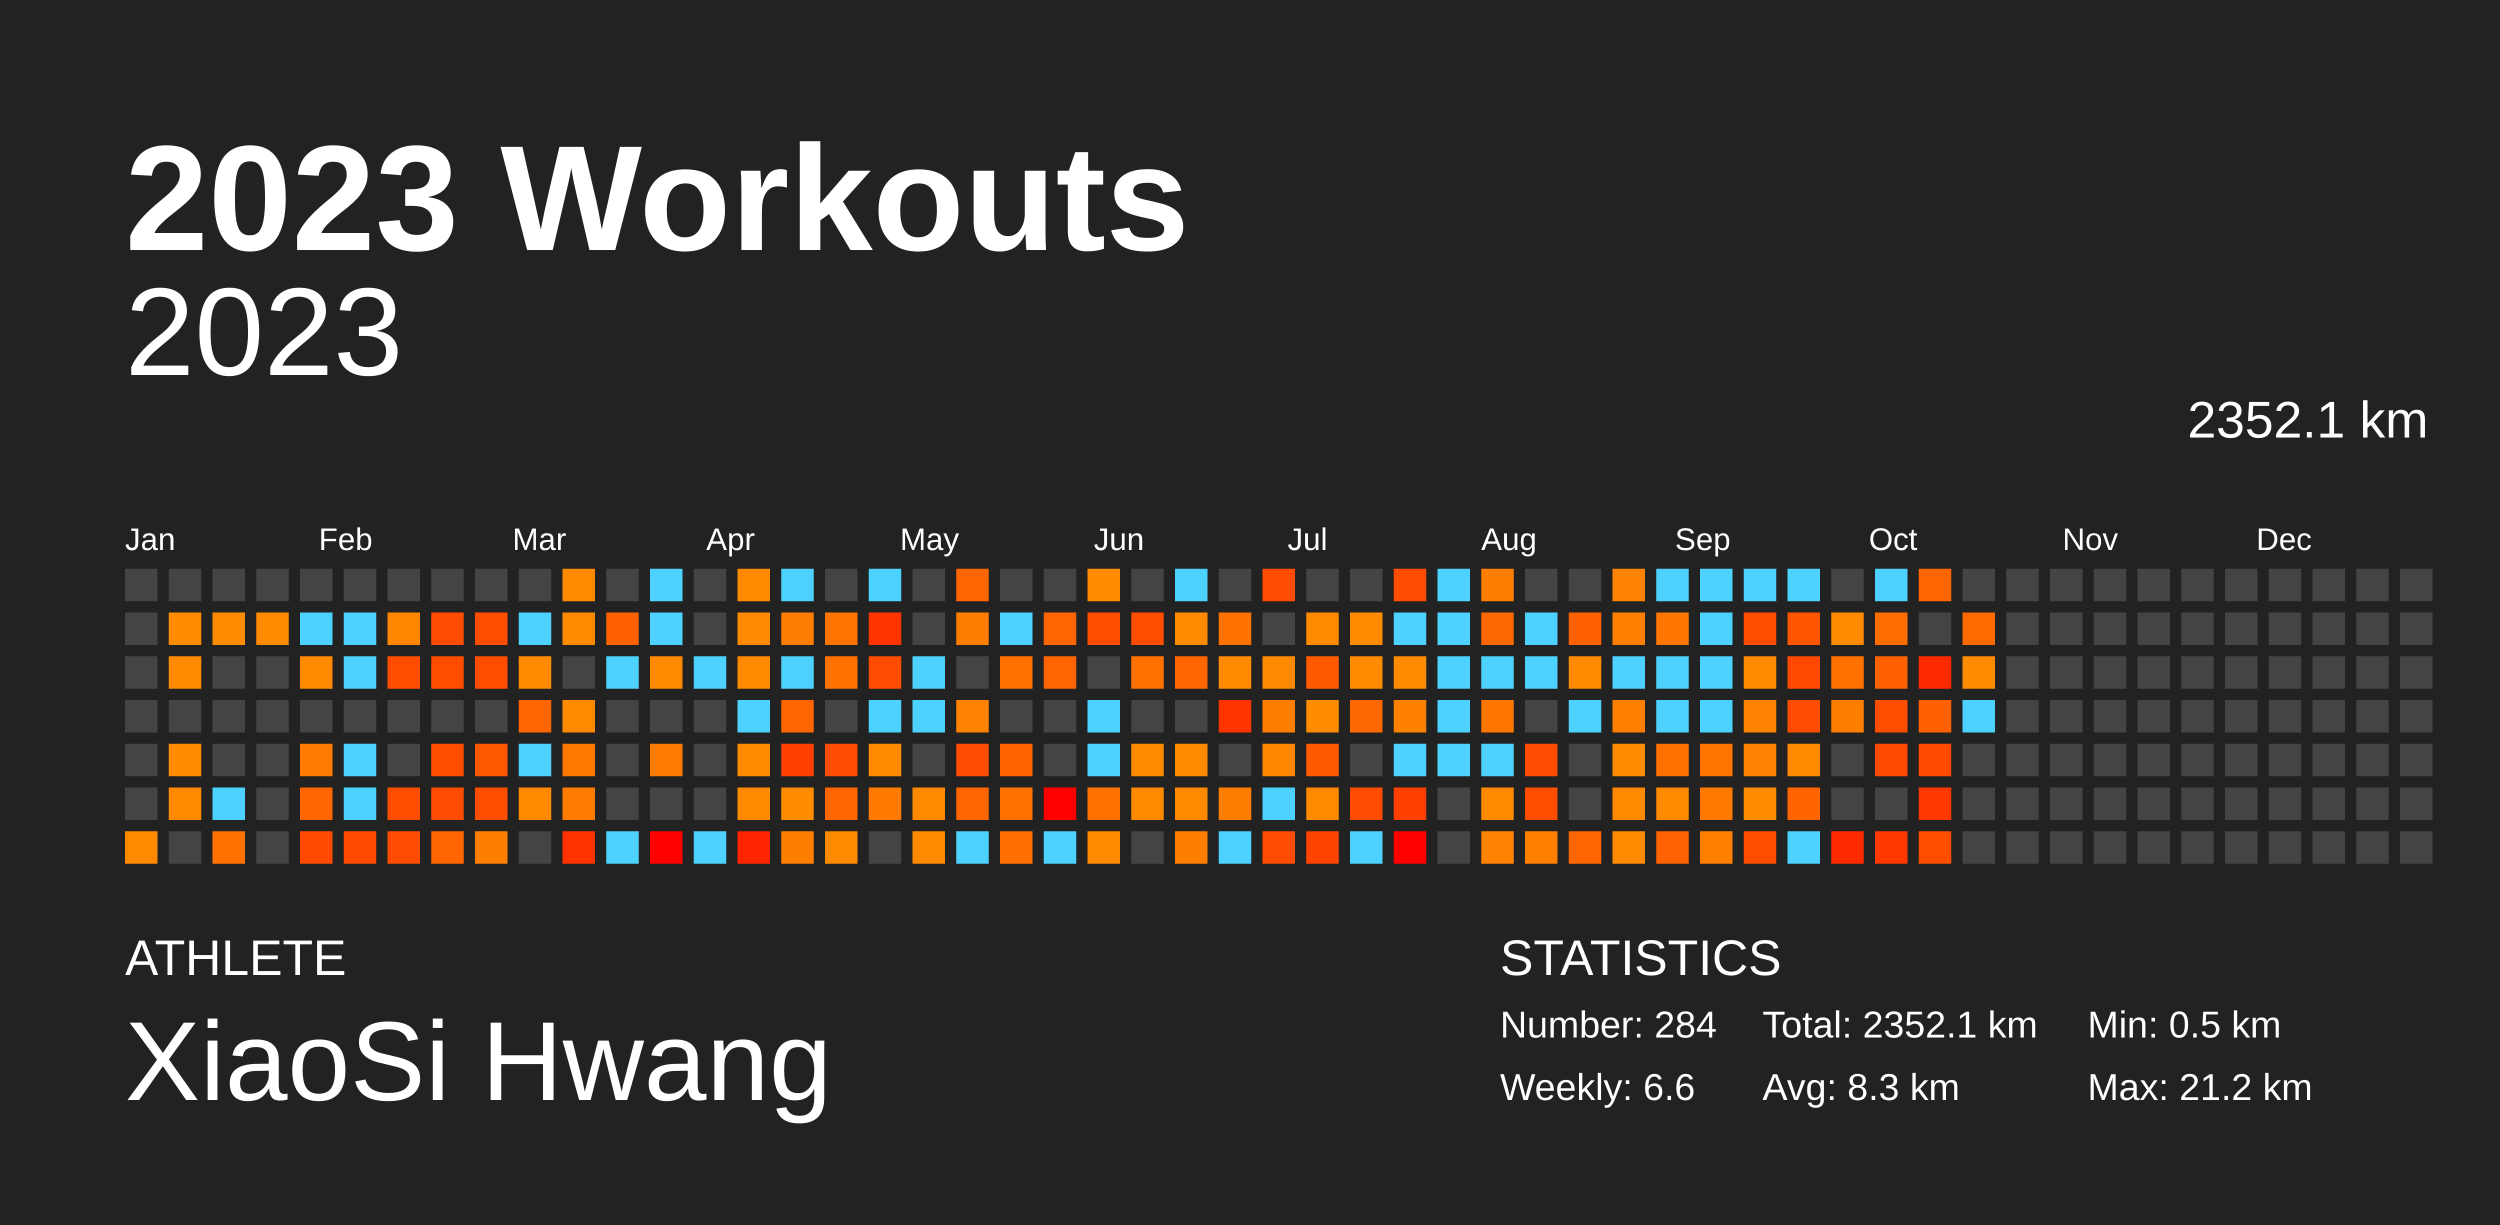
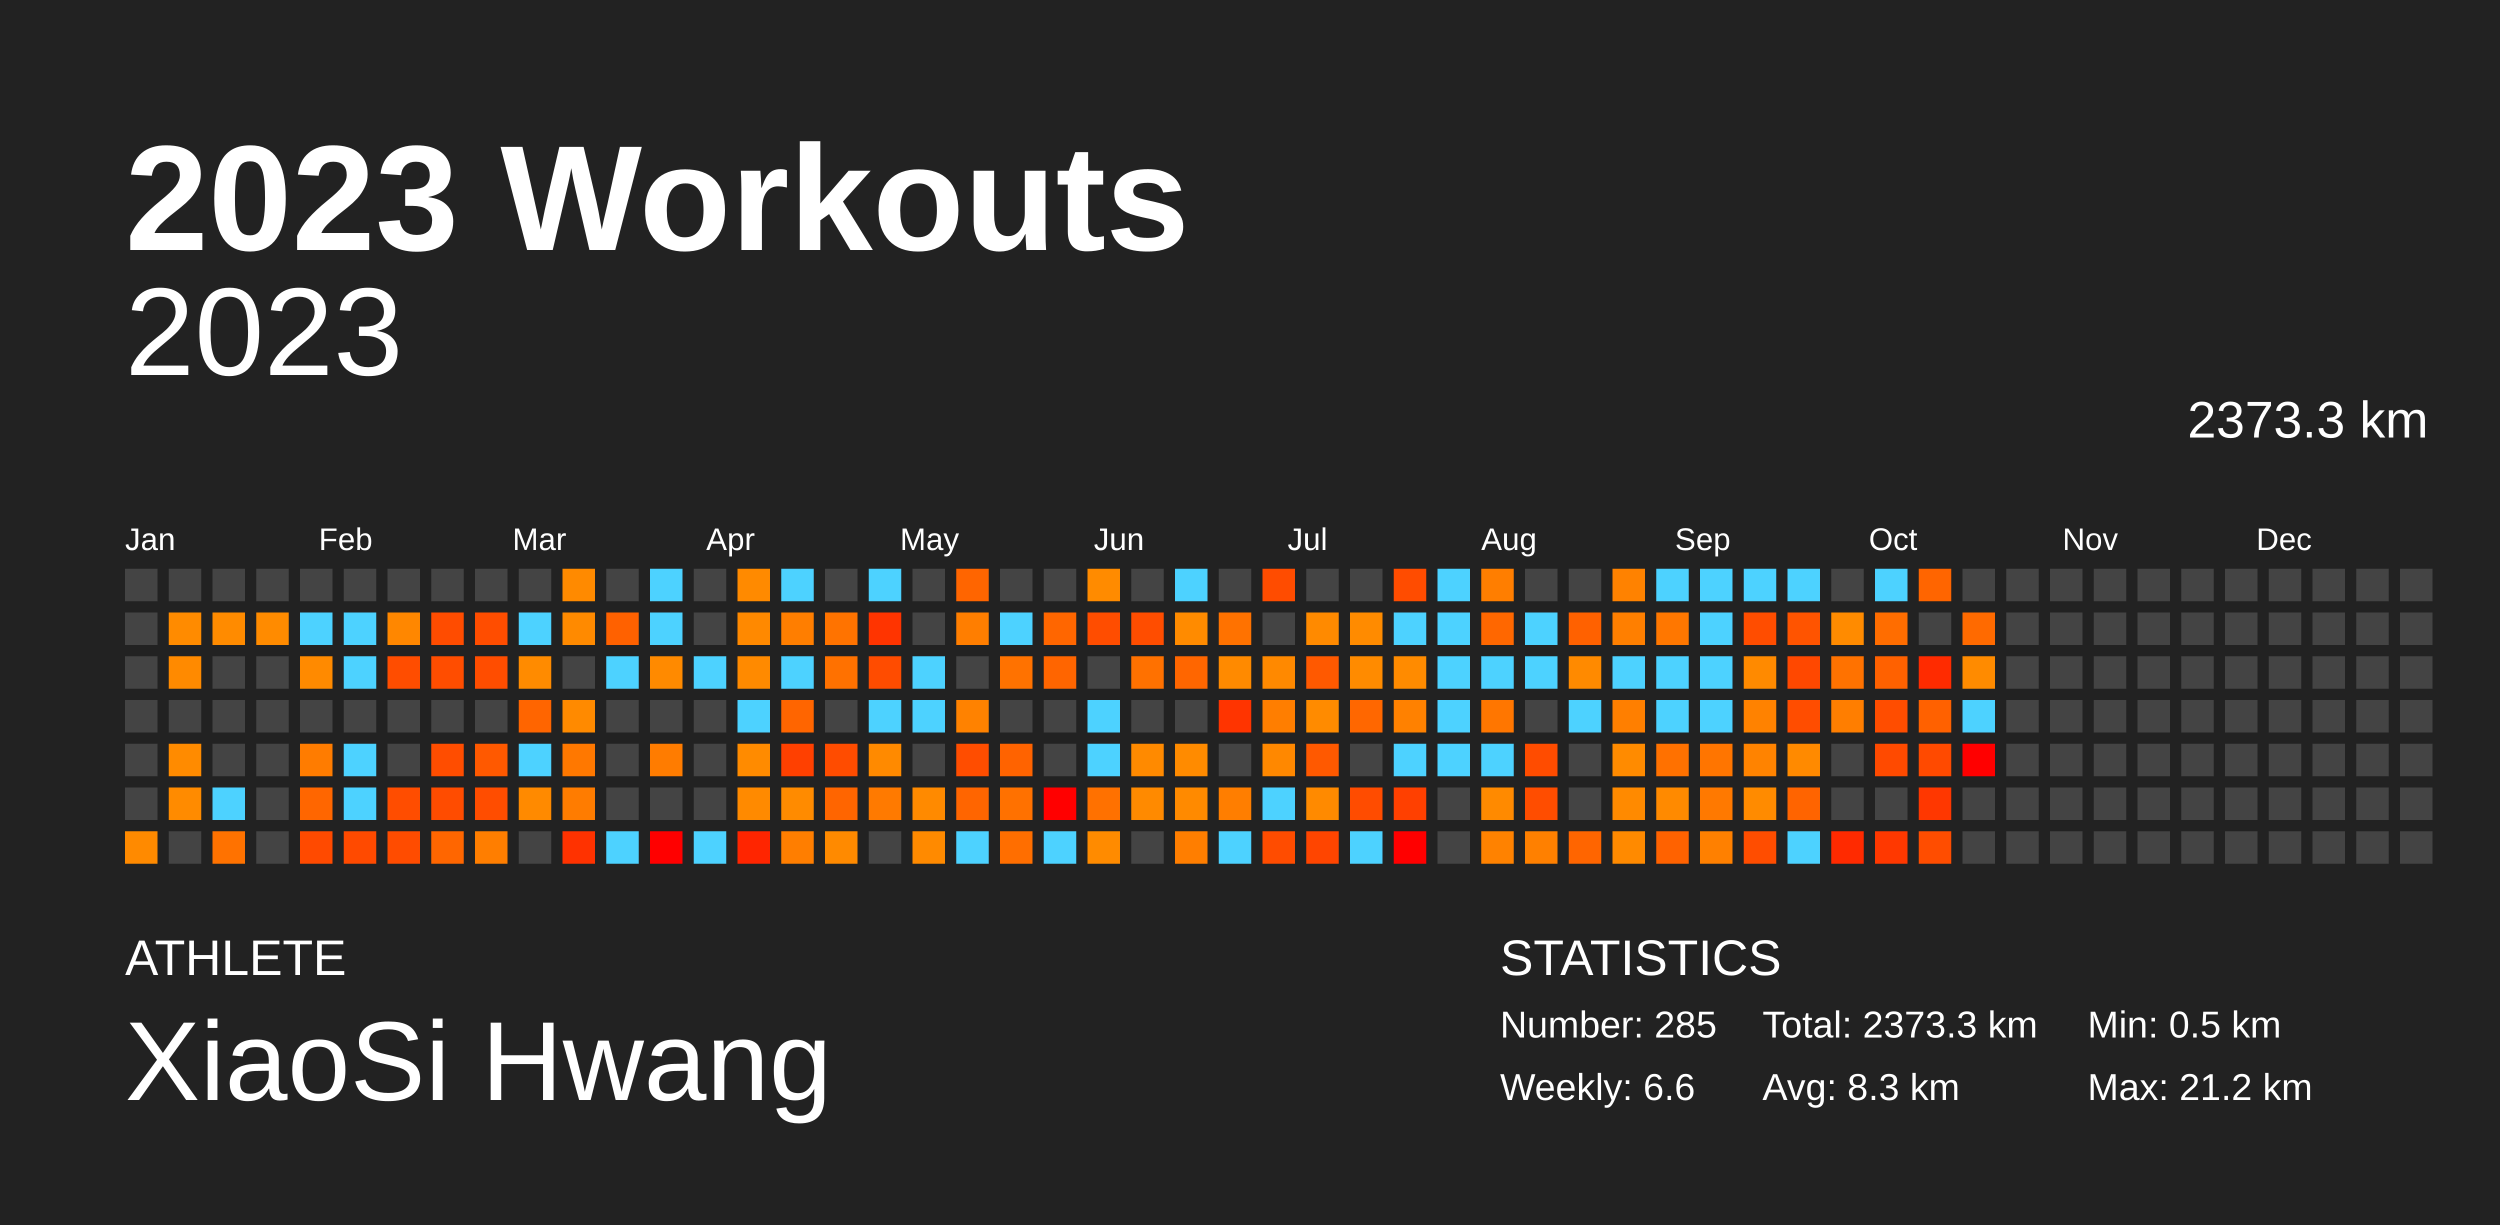
<svg xmlns="http://www.w3.org/2000/svg" baseProfile="full" height="98mm" version="1.1" viewBox="0,0,200,98" width="200mm">
  <defs />
  <rect fill="#222222" height="98" width="200" x="0" y="0" />
  <text fill="#FFFFFF" style="font-size:12px; font-family:Arial; font-weight:bold;" x="10" y="20">2023 Workouts</text>
  <text fill="#FFFFFF" style="font-size:4px; font-family:Arial" x="10" y="78">ATHLETE</text>
  <text fill="#FFFFFF" style="font-size:9px; font-family:Arial" x="10" y="88">XiaoSi Hwang</text>
  <text fill="#FFFFFF" style="font-size:4px; font-family:Arial" x="120" y="78">STATISTICS</text>
-   <text fill="#FFFFFF" style="font-size:3px; font-family:Arial" x="120" y="83">Number: 284</text>
+   <text fill="#FFFFFF" style="font-size:3px; font-family:Arial" x="120" y="83">Number: 285</text>
  <text fill="#FFFFFF" style="font-size:3px; font-family:Arial" x="120" y="88">Weekly: 6.6</text>
-   <text fill="#FFFFFF" style="font-size:3px; font-family:Arial" x="141" y="83">Total: 2352.1 km</text>
+   <text fill="#FFFFFF" style="font-size:3px; font-family:Arial" x="141" y="83">Total: 2373.3 km</text>
  <text fill="#FFFFFF" style="font-size:3px; font-family:Arial" x="141" y="88">Avg: 8.3 km</text>
  <text fill="#FFFFFF" style="font-size:3px; font-family:Arial" x="167" y="83">Min: 0.5 km</text>
  <text fill="#FFFFFF" style="font-size:3px; font-family:Arial" x="167" y="88">Max: 21.2 km</text>
  <text alignment-baseline="hanging" fill="#FFFFFF" style="font-size:10.0px; font-family:Arial;" x="10" y="30">2023</text>
-   <text alignment-baseline="hanging" fill="#FFFFFF" style="font-size:4.125px; font-family:Arial;" x="175" y="35">2352.1 km</text>
+   <text alignment-baseline="hanging" fill="#FFFFFF" style="font-size:4.125px; font-family:Arial;" x="175" y="35">2373.3 km</text>
  <text fill="#FFFFFF" style="font-size:2.5px; font-family:Arial" x="10.0" y="44">Jan</text>
  <text fill="#FFFFFF" style="font-size:2.5px; font-family:Arial" x="25.5" y="44">Feb</text>
  <text fill="#FFFFFF" style="font-size:2.5px; font-family:Arial" x="41.0" y="44">Mar</text>
  <text fill="#FFFFFF" style="font-size:2.5px; font-family:Arial" x="56.5" y="44">Apr</text>
  <text fill="#FFFFFF" style="font-size:2.5px; font-family:Arial" x="72.0" y="44">May</text>
  <text fill="#FFFFFF" style="font-size:2.5px; font-family:Arial" x="87.5" y="44">Jun</text>
  <text fill="#FFFFFF" style="font-size:2.5px; font-family:Arial" x="103.0" y="44">Jul</text>
  <text fill="#FFFFFF" style="font-size:2.5px; font-family:Arial" x="118.5" y="44">Aug</text>
  <text fill="#FFFFFF" style="font-size:2.5px; font-family:Arial" x="134.0" y="44">Sep</text>
  <text fill="#FFFFFF" style="font-size:2.5px; font-family:Arial" x="149.5" y="44">Oct</text>
  <text fill="#FFFFFF" style="font-size:2.5px; font-family:Arial" x="165.0" y="44">Nov</text>
  <text fill="#FFFFFF" style="font-size:2.5px; font-family:Arial" x="180.5" y="44">Dec</text>
  <rect fill="#444444" height="2.6" width="2.6" x="10.0" y="45.5" />
  <rect fill="#444444" height="2.6" width="2.6" x="10.0" y="49.0" />
  <rect fill="#444444" height="2.6" width="2.6" x="10.0" y="52.5" />
  <rect fill="#444444" height="2.6" width="2.6" x="10.0" y="56.0" />
  <rect fill="#444444" height="2.6" width="2.6" x="10.0" y="59.5" />
  <rect fill="#444444" height="2.6" width="2.6" x="10.0" y="63.0" />
  <rect fill="#ff8a00" height="2.6" width="2.6" x="10.0" y="66.5" />
  <rect fill="#444444" height="2.6" width="2.6" x="13.5" y="45.5" />
  <rect fill="#ff8b00" height="2.6" width="2.6" x="13.5" y="49.0" />
  <rect fill="#ff8a00" height="2.6" width="2.6" x="13.5" y="52.5" />
  <rect fill="#444444" height="2.6" width="2.6" x="13.5" y="56.0" />
  <rect fill="#ff8b00" height="2.6" width="2.6" x="13.5" y="59.5" />
-   <rect fill="#ff8a00" height="2.6" width="2.6" x="13.5" y="63.0" />
+   <rect fill="#ff8b00" height="2.6" width="2.6" x="13.5" y="63.0" />
  <rect fill="#444444" height="2.6" width="2.6" x="13.5" y="66.5" />
  <rect fill="#444444" height="2.6" width="2.6" x="17.0" y="45.5" />
  <rect fill="#ff8b00" height="2.6" width="2.6" x="17.0" y="49.0" />
  <rect fill="#444444" height="2.6" width="2.6" x="17.0" y="52.5" />
  <rect fill="#444444" height="2.6" width="2.6" x="17.0" y="56.0" />
  <rect fill="#444444" height="2.6" width="2.6" x="17.0" y="59.5" />
  <rect fill="#4dd2ff" height="2.6" width="2.6" x="17.0" y="63.0" />
  <rect fill="#ff7200" height="2.6" width="2.6" x="17.0" y="66.5" />
  <rect fill="#444444" height="2.6" width="2.6" x="20.5" y="45.5" />
  <rect fill="#ff8b00" height="2.6" width="2.6" x="20.5" y="49.0" />
  <rect fill="#444444" height="2.6" width="2.6" x="20.5" y="52.5" />
  <rect fill="#444444" height="2.6" width="2.6" x="20.5" y="56.0" />
  <rect fill="#444444" height="2.6" width="2.6" x="20.5" y="59.5" />
  <rect fill="#444444" height="2.6" width="2.6" x="20.5" y="63.0" />
  <rect fill="#444444" height="2.6" width="2.6" x="20.5" y="66.5" />
  <rect fill="#444444" height="2.6" width="2.6" x="24.0" y="45.5" />
  <rect fill="#4dd2ff" height="2.6" width="2.6" x="24.0" y="49.0" />
  <rect fill="#ff8a00" height="2.6" width="2.6" x="24.0" y="52.5" />
  <rect fill="#444444" height="2.6" width="2.6" x="24.0" y="56.0" />
  <rect fill="#ff7c00" height="2.6" width="2.6" x="24.0" y="59.5" />
-   <rect fill="#ff6500" height="2.6" width="2.6" x="24.0" y="63.0" />
+   <rect fill="#ff6600" height="2.6" width="2.6" x="24.0" y="63.0" />
  <rect fill="#ff4a00" height="2.6" width="2.6" x="24.0" y="66.5" />
  <rect fill="#444444" height="2.6" width="2.6" x="27.5" y="45.5" />
  <rect fill="#4dd2ff" height="2.6" width="2.6" x="27.5" y="49.0" />
  <rect fill="#4dd2ff" height="2.6" width="2.6" x="27.5" y="52.5" />
  <rect fill="#444444" height="2.6" width="2.6" x="27.5" y="56.0" />
  <rect fill="#4dd2ff" height="2.6" width="2.6" x="27.5" y="59.5" />
  <rect fill="#4dd2ff" height="2.6" width="2.6" x="27.5" y="63.0" />
  <rect fill="#ff4a00" height="2.6" width="2.6" x="27.5" y="66.5" />
  <rect fill="#444444" height="2.6" width="2.6" x="31.0" y="45.5" />
  <rect fill="#ff8700" height="2.6" width="2.6" x="31.0" y="49.0" />
  <rect fill="#ff4d00" height="2.6" width="2.6" x="31.0" y="52.5" />
  <rect fill="#444444" height="2.6" width="2.6" x="31.0" y="56.0" />
  <rect fill="#444444" height="2.6" width="2.6" x="31.0" y="59.5" />
  <rect fill="#ff4d00" height="2.6" width="2.6" x="31.0" y="63.0" />
  <rect fill="#ff4c00" height="2.6" width="2.6" x="31.0" y="66.5" />
  <rect fill="#444444" height="2.6" width="2.6" x="34.5" y="45.5" />
  <rect fill="#ff4c00" height="2.6" width="2.6" x="34.5" y="49.0" />
  <rect fill="#ff4d00" height="2.6" width="2.6" x="34.5" y="52.5" />
  <rect fill="#444444" height="2.6" width="2.6" x="34.5" y="56.0" />
  <rect fill="#ff4d00" height="2.6" width="2.6" x="34.5" y="59.5" />
  <rect fill="#ff4c00" height="2.6" width="2.6" x="34.5" y="63.0" />
  <rect fill="#ff6600" height="2.6" width="2.6" x="34.5" y="66.5" />
  <rect fill="#444444" height="2.6" width="2.6" x="38.0" y="45.5" />
  <rect fill="#ff4d00" height="2.6" width="2.6" x="38.0" y="49.0" />
  <rect fill="#ff4d00" height="2.6" width="2.6" x="38.0" y="52.5" />
  <rect fill="#444444" height="2.6" width="2.6" x="38.0" y="56.0" />
  <rect fill="#ff5900" height="2.6" width="2.6" x="38.0" y="59.5" />
  <rect fill="#ff4d00" height="2.6" width="2.6" x="38.0" y="63.0" />
  <rect fill="#ff7e00" height="2.6" width="2.6" x="38.0" y="66.5" />
  <rect fill="#444444" height="2.6" width="2.6" x="41.5" y="45.5" />
  <rect fill="#4dd2ff" height="2.6" width="2.6" x="41.5" y="49.0" />
-   <rect fill="#ff8a00" height="2.6" width="2.6" x="41.5" y="52.5" />
+   <rect fill="#ff8b00" height="2.6" width="2.6" x="41.5" y="52.5" />
  <rect fill="#ff6500" height="2.6" width="2.6" x="41.5" y="56.0" />
  <rect fill="#4dd2ff" height="2.6" width="2.6" x="41.5" y="59.5" />
  <rect fill="#ff8a00" height="2.6" width="2.6" x="41.5" y="63.0" />
  <rect fill="#444444" height="2.6" width="2.6" x="41.5" y="66.5" />
  <rect fill="#ff8a00" height="2.6" width="2.6" x="45.0" y="45.5" />
  <rect fill="#ff8a00" height="2.6" width="2.6" x="45.0" y="49.0" />
  <rect fill="#444444" height="2.6" width="2.6" x="45.0" y="52.5" />
  <rect fill="#ff8a00" height="2.6" width="2.6" x="45.0" y="56.0" />
  <rect fill="#ff7800" height="2.6" width="2.6" x="45.0" y="59.5" />
  <rect fill="#ff7c00" height="2.6" width="2.6" x="45.0" y="63.0" />
  <rect fill="#ff3200" height="2.6" width="2.6" x="45.0" y="66.5" />
  <rect fill="#444444" height="2.6" width="2.6" x="48.5" y="45.5" />
  <rect fill="#ff6100" height="2.6" width="2.6" x="48.5" y="49.0" />
  <rect fill="#4dd2ff" height="2.6" width="2.6" x="48.5" y="52.5" />
  <rect fill="#444444" height="2.6" width="2.6" x="48.5" y="56.0" />
  <rect fill="#444444" height="2.6" width="2.6" x="48.5" y="59.5" />
  <rect fill="#444444" height="2.6" width="2.6" x="48.5" y="63.0" />
  <rect fill="#4dd2ff" height="2.6" width="2.6" x="48.5" y="66.5" />
  <rect fill="#4dd2ff" height="2.6" width="2.6" x="52.0" y="45.5" />
  <rect fill="#4dd2ff" height="2.6" width="2.6" x="52.0" y="49.0" />
  <rect fill="#ff8a00" height="2.6" width="2.6" x="52.0" y="52.5" />
  <rect fill="#444444" height="2.6" width="2.6" x="52.0" y="56.0" />
  <rect fill="#ff7c00" height="2.6" width="2.6" x="52.0" y="59.5" />
  <rect fill="#444444" height="2.6" width="2.6" x="52.0" y="63.0" />
  <rect fill="red" height="2.6" width="2.6" x="52.0" y="66.5" />
  <rect fill="#444444" height="2.6" width="2.6" x="55.5" y="45.5" />
  <rect fill="#444444" height="2.6" width="2.6" x="55.5" y="49.0" />
  <rect fill="#4dd2ff" height="2.6" width="2.6" x="55.5" y="52.5" />
  <rect fill="#444444" height="2.6" width="2.6" x="55.5" y="56.0" />
  <rect fill="#444444" height="2.6" width="2.6" x="55.5" y="59.5" />
  <rect fill="#444444" height="2.6" width="2.6" x="55.5" y="63.0" />
  <rect fill="#4dd2ff" height="2.6" width="2.6" x="55.5" y="66.5" />
  <rect fill="#ff8a00" height="2.6" width="2.6" x="59.0" y="45.5" />
  <rect fill="#ff8900" height="2.6" width="2.6" x="59.0" y="49.0" />
  <rect fill="#ff8a00" height="2.6" width="2.6" x="59.0" y="52.5" />
  <rect fill="#4dd2ff" height="2.6" width="2.6" x="59.0" y="56.0" />
  <rect fill="#ff8b00" height="2.6" width="2.6" x="59.0" y="59.5" />
  <rect fill="#ff8a00" height="2.6" width="2.6" x="59.0" y="63.0" />
  <rect fill="#ff2500" height="2.6" width="2.6" x="59.0" y="66.5" />
  <rect fill="#4dd2ff" height="2.6" width="2.6" x="62.5" y="45.5" />
-   <rect fill="#ff7d00" height="2.6" width="2.6" x="62.5" y="49.0" />
+   <rect fill="#ff7e00" height="2.6" width="2.6" x="62.5" y="49.0" />
  <rect fill="#4dd2ff" height="2.6" width="2.6" x="62.5" y="52.5" />
  <rect fill="#ff6500" height="2.6" width="2.6" x="62.5" y="56.0" />
  <rect fill="#ff4000" height="2.6" width="2.6" x="62.5" y="59.5" />
  <rect fill="#ff8b00" height="2.6" width="2.6" x="62.5" y="63.0" />
  <rect fill="#ff7e00" height="2.6" width="2.6" x="62.5" y="66.5" />
  <rect fill="#444444" height="2.6" width="2.6" x="66.0" y="45.5" />
  <rect fill="#ff7300" height="2.6" width="2.6" x="66.0" y="49.0" />
  <rect fill="#ff7100" height="2.6" width="2.6" x="66.0" y="52.5" />
  <rect fill="#444444" height="2.6" width="2.6" x="66.0" y="56.0" />
  <rect fill="#ff4c00" height="2.6" width="2.6" x="66.0" y="59.5" />
  <rect fill="#ff6500" height="2.6" width="2.6" x="66.0" y="63.0" />
  <rect fill="#ff8a00" height="2.6" width="2.6" x="66.0" y="66.5" />
  <rect fill="#4dd2ff" height="2.6" width="2.6" x="69.5" y="45.5" />
  <rect fill="#ff3400" height="2.6" width="2.6" x="69.5" y="49.0" />
  <rect fill="#ff4c00" height="2.6" width="2.6" x="69.5" y="52.5" />
  <rect fill="#4dd2ff" height="2.6" width="2.6" x="69.5" y="56.0" />
  <rect fill="#ff8a00" height="2.6" width="2.6" x="69.5" y="59.5" />
  <rect fill="#ff7a00" height="2.6" width="2.6" x="69.5" y="63.0" />
  <rect fill="#444444" height="2.6" width="2.6" x="69.5" y="66.5" />
  <rect fill="#444444" height="2.6" width="2.6" x="73.0" y="45.5" />
  <rect fill="#444444" height="2.6" width="2.6" x="73.0" y="49.0" />
  <rect fill="#4dd2ff" height="2.6" width="2.6" x="73.0" y="52.5" />
  <rect fill="#4dd2ff" height="2.6" width="2.6" x="73.0" y="56.0" />
  <rect fill="#444444" height="2.6" width="2.6" x="73.0" y="59.5" />
  <rect fill="#ff8a00" height="2.6" width="2.6" x="73.0" y="63.0" />
  <rect fill="#ff8a00" height="2.6" width="2.6" x="73.0" y="66.5" />
  <rect fill="#ff6500" height="2.6" width="2.6" x="76.5" y="45.5" />
  <rect fill="#ff7e00" height="2.6" width="2.6" x="76.5" y="49.0" />
  <rect fill="#444444" height="2.6" width="2.6" x="76.5" y="52.5" />
  <rect fill="#ff8200" height="2.6" width="2.6" x="76.5" y="56.0" />
-   <rect fill="#ff4c00" height="2.6" width="2.6" x="76.5" y="59.5" />
+   <rect fill="#ff4d00" height="2.6" width="2.6" x="76.5" y="59.5" />
  <rect fill="#ff6500" height="2.6" width="2.6" x="76.5" y="63.0" />
  <rect fill="#4dd2ff" height="2.6" width="2.6" x="76.5" y="66.5" />
  <rect fill="#444444" height="2.6" width="2.6" x="80.0" y="45.5" />
  <rect fill="#4dd2ff" height="2.6" width="2.6" x="80.0" y="49.0" />
  <rect fill="#ff7200" height="2.6" width="2.6" x="80.0" y="52.5" />
  <rect fill="#444444" height="2.6" width="2.6" x="80.0" y="56.0" />
  <rect fill="#ff6300" height="2.6" width="2.6" x="80.0" y="59.5" />
  <rect fill="#ff7100" height="2.6" width="2.6" x="80.0" y="63.0" />
  <rect fill="#ff6e00" height="2.6" width="2.6" x="80.0" y="66.5" />
  <rect fill="#444444" height="2.6" width="2.6" x="83.5" y="45.5" />
-   <rect fill="#ff6500" height="2.6" width="2.6" x="83.5" y="49.0" />
+   <rect fill="#ff6600" height="2.6" width="2.6" x="83.5" y="49.0" />
  <rect fill="#ff6500" height="2.6" width="2.6" x="83.5" y="52.5" />
  <rect fill="#444444" height="2.6" width="2.6" x="83.5" y="56.0" />
  <rect fill="#444444" height="2.6" width="2.6" x="83.5" y="59.5" />
  <rect fill="red" height="2.6" width="2.6" x="83.5" y="63.0" />
  <rect fill="#4dd2ff" height="2.6" width="2.6" x="83.5" y="66.5" />
  <rect fill="#ff8b00" height="2.6" width="2.6" x="87.0" y="45.5" />
  <rect fill="#ff4d00" height="2.6" width="2.6" x="87.0" y="49.0" />
  <rect fill="#444444" height="2.6" width="2.6" x="87.0" y="52.5" />
  <rect fill="#4dd2ff" height="2.6" width="2.6" x="87.0" y="56.0" />
  <rect fill="#4dd2ff" height="2.6" width="2.6" x="87.0" y="59.5" />
  <rect fill="#ff7100" height="2.6" width="2.6" x="87.0" y="63.0" />
  <rect fill="#ff8b00" height="2.6" width="2.6" x="87.0" y="66.5" />
  <rect fill="#444444" height="2.6" width="2.6" x="90.5" y="45.5" />
  <rect fill="#ff4d00" height="2.6" width="2.6" x="90.5" y="49.0" />
  <rect fill="#ff7100" height="2.6" width="2.6" x="90.5" y="52.5" />
  <rect fill="#444444" height="2.6" width="2.6" x="90.5" y="56.0" />
  <rect fill="#ff8a00" height="2.6" width="2.6" x="90.5" y="59.5" />
  <rect fill="#ff8a00" height="2.6" width="2.6" x="90.5" y="63.0" />
  <rect fill="#444444" height="2.6" width="2.6" x="90.5" y="66.5" />
  <rect fill="#4dd2ff" height="2.6" width="2.6" x="94.0" y="45.5" />
  <rect fill="#ff8b00" height="2.6" width="2.6" x="94.0" y="49.0" />
  <rect fill="#ff6600" height="2.6" width="2.6" x="94.0" y="52.5" />
  <rect fill="#444444" height="2.6" width="2.6" x="94.0" y="56.0" />
  <rect fill="#ff8b00" height="2.6" width="2.6" x="94.0" y="59.5" />
  <rect fill="#ff8a00" height="2.6" width="2.6" x="94.0" y="63.0" />
  <rect fill="#ff7e00" height="2.6" width="2.6" x="94.0" y="66.5" />
  <rect fill="#444444" height="2.6" width="2.6" x="97.5" y="45.5" />
  <rect fill="#ff7200" height="2.6" width="2.6" x="97.5" y="49.0" />
  <rect fill="#ff8a00" height="2.6" width="2.6" x="97.5" y="52.5" />
  <rect fill="#ff3400" height="2.6" width="2.6" x="97.5" y="56.0" />
  <rect fill="#444444" height="2.6" width="2.6" x="97.5" y="59.5" />
  <rect fill="#ff7e00" height="2.6" width="2.6" x="97.5" y="63.0" />
  <rect fill="#4dd2ff" height="2.6" width="2.6" x="97.5" y="66.5" />
  <rect fill="#ff4c00" height="2.6" width="2.6" x="101.0" y="45.5" />
  <rect fill="#444444" height="2.6" width="2.6" x="101.0" y="49.0" />
  <rect fill="#ff8900" height="2.6" width="2.6" x="101.0" y="52.5" />
  <rect fill="#ff7e00" height="2.6" width="2.6" x="101.0" y="56.0" />
  <rect fill="#ff8800" height="2.6" width="2.6" x="101.0" y="59.5" />
  <rect fill="#4dd2ff" height="2.6" width="2.6" x="101.0" y="63.0" />
  <rect fill="#ff4c00" height="2.6" width="2.6" x="101.0" y="66.5" />
  <rect fill="#444444" height="2.6" width="2.6" x="104.5" y="45.5" />
  <rect fill="#ff8a00" height="2.6" width="2.6" x="104.5" y="49.0" />
  <rect fill="#ff5900" height="2.6" width="2.6" x="104.5" y="52.5" />
  <rect fill="#ff8b00" height="2.6" width="2.6" x="104.5" y="56.0" />
  <rect fill="#ff5900" height="2.6" width="2.6" x="104.5" y="59.5" />
  <rect fill="#ff8a00" height="2.6" width="2.6" x="104.5" y="63.0" />
-   <rect fill="#ff4400" height="2.6" width="2.6" x="104.5" y="66.5" />
+   <rect fill="#ff4500" height="2.6" width="2.6" x="104.5" y="66.5" />
  <rect fill="#444444" height="2.6" width="2.6" x="108.0" y="45.5" />
  <rect fill="#ff8b00" height="2.6" width="2.6" x="108.0" y="49.0" />
  <rect fill="#ff8b00" height="2.6" width="2.6" x="108.0" y="52.5" />
  <rect fill="#ff6700" height="2.6" width="2.6" x="108.0" y="56.0" />
  <rect fill="#444444" height="2.6" width="2.6" x="108.0" y="59.5" />
  <rect fill="#ff4c00" height="2.6" width="2.6" x="108.0" y="63.0" />
  <rect fill="#4dd2ff" height="2.6" width="2.6" x="108.0" y="66.5" />
  <rect fill="#ff4c00" height="2.6" width="2.6" x="111.5" y="45.5" />
  <rect fill="#4dd2ff" height="2.6" width="2.6" x="111.5" y="49.0" />
  <rect fill="#ff8b00" height="2.6" width="2.6" x="111.5" y="52.5" />
  <rect fill="#ff8100" height="2.6" width="2.6" x="111.5" y="56.0" />
  <rect fill="#4dd2ff" height="2.6" width="2.6" x="111.5" y="59.5" />
  <rect fill="#ff4000" height="2.6" width="2.6" x="111.5" y="63.0" />
  <rect fill="red" height="2.6" width="2.6" x="111.5" y="66.5" />
  <rect fill="#4dd2ff" height="2.6" width="2.6" x="115.0" y="45.5" />
  <rect fill="#4dd2ff" height="2.6" width="2.6" x="115.0" y="49.0" />
  <rect fill="#4dd2ff" height="2.6" width="2.6" x="115.0" y="52.5" />
  <rect fill="#4dd2ff" height="2.6" width="2.6" x="115.0" y="56.0" />
  <rect fill="#4dd2ff" height="2.6" width="2.6" x="115.0" y="59.5" />
  <rect fill="#444444" height="2.6" width="2.6" x="115.0" y="63.0" />
  <rect fill="#444444" height="2.6" width="2.6" x="115.0" y="66.5" />
  <rect fill="#ff7e00" height="2.6" width="2.6" x="118.5" y="45.5" />
  <rect fill="#ff6700" height="2.6" width="2.6" x="118.5" y="49.0" />
  <rect fill="#4dd2ff" height="2.6" width="2.6" x="118.5" y="52.5" />
  <rect fill="#ff7600" height="2.6" width="2.6" x="118.5" y="56.0" />
  <rect fill="#4dd2ff" height="2.6" width="2.6" x="118.5" y="59.5" />
  <rect fill="#ff8a00" height="2.6" width="2.6" x="118.5" y="63.0" />
  <rect fill="#ff8200" height="2.6" width="2.6" x="118.5" y="66.5" />
  <rect fill="#444444" height="2.6" width="2.6" x="122.0" y="45.5" />
  <rect fill="#4dd2ff" height="2.6" width="2.6" x="122.0" y="49.0" />
  <rect fill="#4dd2ff" height="2.6" width="2.6" x="122.0" y="52.5" />
  <rect fill="#444444" height="2.6" width="2.6" x="122.0" y="56.0" />
  <rect fill="#ff4c00" height="2.6" width="2.6" x="122.0" y="59.5" />
  <rect fill="#ff4d00" height="2.6" width="2.6" x="122.0" y="63.0" />
  <rect fill="#ff8000" height="2.6" width="2.6" x="122.0" y="66.5" />
  <rect fill="#444444" height="2.6" width="2.6" x="125.5" y="45.5" />
  <rect fill="#ff6100" height="2.6" width="2.6" x="125.5" y="49.0" />
  <rect fill="#ff8a00" height="2.6" width="2.6" x="125.5" y="52.5" />
  <rect fill="#4dd2ff" height="2.6" width="2.6" x="125.5" y="56.0" />
  <rect fill="#444444" height="2.6" width="2.6" x="125.5" y="59.5" />
  <rect fill="#444444" height="2.6" width="2.6" x="125.5" y="63.0" />
  <rect fill="#ff6500" height="2.6" width="2.6" x="125.5" y="66.5" />
  <rect fill="#ff8200" height="2.6" width="2.6" x="129.0" y="45.5" />
  <rect fill="#ff7f00" height="2.6" width="2.6" x="129.0" y="49.0" />
  <rect fill="#4dd2ff" height="2.6" width="2.6" x="129.0" y="52.5" />
  <rect fill="#ff7f00" height="2.6" width="2.6" x="129.0" y="56.0" />
  <rect fill="#ff8b00" height="2.6" width="2.6" x="129.0" y="59.5" />
  <rect fill="#ff8a00" height="2.6" width="2.6" x="129.0" y="63.0" />
  <rect fill="#ff8a00" height="2.6" width="2.6" x="129.0" y="66.5" />
  <rect fill="#4dd2ff" height="2.6" width="2.6" x="132.5" y="45.5" />
  <rect fill="#ff7700" height="2.6" width="2.6" x="132.5" y="49.0" />
  <rect fill="#4dd2ff" height="2.6" width="2.6" x="132.5" y="52.5" />
  <rect fill="#4dd2ff" height="2.6" width="2.6" x="132.5" y="56.0" />
  <rect fill="#ff7100" height="2.6" width="2.6" x="132.5" y="59.5" />
  <rect fill="#ff8a00" height="2.6" width="2.6" x="132.5" y="63.0" />
  <rect fill="#ff6200" height="2.6" width="2.6" x="132.5" y="66.5" />
  <rect fill="#4dd2ff" height="2.6" width="2.6" x="136.0" y="45.5" />
  <rect fill="#4dd2ff" height="2.6" width="2.6" x="136.0" y="49.0" />
  <rect fill="#4dd2ff" height="2.6" width="2.6" x="136.0" y="52.5" />
  <rect fill="#4dd2ff" height="2.6" width="2.6" x="136.0" y="56.0" />
  <rect fill="#ff7500" height="2.6" width="2.6" x="136.0" y="59.5" />
  <rect fill="#ff7900" height="2.6" width="2.6" x="136.0" y="63.0" />
  <rect fill="#ff8000" height="2.6" width="2.6" x="136.0" y="66.5" />
  <rect fill="#4dd2ff" height="2.6" width="2.6" x="139.5" y="45.5" />
  <rect fill="#ff4d00" height="2.6" width="2.6" x="139.5" y="49.0" />
  <rect fill="#ff8a00" height="2.6" width="2.6" x="139.5" y="52.5" />
  <rect fill="#ff8200" height="2.6" width="2.6" x="139.5" y="56.0" />
  <rect fill="#ff8300" height="2.6" width="2.6" x="139.5" y="59.5" />
  <rect fill="#ff8b00" height="2.6" width="2.6" x="139.5" y="63.0" />
  <rect fill="#ff4d00" height="2.6" width="2.6" x="139.5" y="66.5" />
  <rect fill="#4dd2ff" height="2.6" width="2.6" x="143.0" y="45.5" />
  <rect fill="#ff5400" height="2.6" width="2.6" x="143.0" y="49.0" />
  <rect fill="#ff4800" height="2.6" width="2.6" x="143.0" y="52.5" />
-   <rect fill="#ff4c00" height="2.6" width="2.6" x="143.0" y="56.0" />
+   <rect fill="#ff4d00" height="2.6" width="2.6" x="143.0" y="56.0" />
  <rect fill="#ff8a00" height="2.6" width="2.6" x="143.0" y="59.5" />
  <rect fill="#ff6400" height="2.6" width="2.6" x="143.0" y="63.0" />
  <rect fill="#4dd2ff" height="2.6" width="2.6" x="143.0" y="66.5" />
  <rect fill="#444444" height="2.6" width="2.6" x="146.5" y="45.5" />
  <rect fill="#ff8b00" height="2.6" width="2.6" x="146.5" y="49.0" />
  <rect fill="#ff7200" height="2.6" width="2.6" x="146.5" y="52.5" />
  <rect fill="#ff7e00" height="2.6" width="2.6" x="146.5" y="56.0" />
  <rect fill="#444444" height="2.6" width="2.6" x="146.5" y="59.5" />
  <rect fill="#444444" height="2.6" width="2.6" x="146.5" y="63.0" />
  <rect fill="#ff2a00" height="2.6" width="2.6" x="146.5" y="66.5" />
  <rect fill="#4dd2ff" height="2.6" width="2.6" x="150.0" y="45.5" />
  <rect fill="#ff6d00" height="2.6" width="2.6" x="150.0" y="49.0" />
  <rect fill="#ff6100" height="2.6" width="2.6" x="150.0" y="52.5" />
  <rect fill="#ff4d00" height="2.6" width="2.6" x="150.0" y="56.0" />
  <rect fill="#ff4a00" height="2.6" width="2.6" x="150.0" y="59.5" />
  <rect fill="#444444" height="2.6" width="2.6" x="150.0" y="63.0" />
  <rect fill="#ff3800" height="2.6" width="2.6" x="150.0" y="66.5" />
  <rect fill="#ff6500" height="2.6" width="2.6" x="153.5" y="45.5" />
  <rect fill="#444444" height="2.6" width="2.6" x="153.5" y="49.0" />
-   <rect fill="#ff2a00" height="2.6" width="2.6" x="153.5" y="52.5" />
+   <rect fill="#ff2b00" height="2.6" width="2.6" x="153.5" y="52.5" />
  <rect fill="#ff6100" height="2.6" width="2.6" x="153.5" y="56.0" />
  <rect fill="#ff4a00" height="2.6" width="2.6" x="153.5" y="59.5" />
  <rect fill="#ff3700" height="2.6" width="2.6" x="153.5" y="63.0" />
  <rect fill="#ff4d00" height="2.6" width="2.6" x="153.5" y="66.5" />
  <rect fill="#444444" height="2.6" width="2.6" x="157.0" y="45.5" />
  <rect fill="#ff6a00" height="2.6" width="2.6" x="157.0" y="49.0" />
  <rect fill="#ff8b00" height="2.6" width="2.6" x="157.0" y="52.5" />
  <rect fill="#4dd2ff" height="2.6" width="2.6" x="157.0" y="56.0" />
-   <rect fill="#444444" height="2.6" width="2.6" x="157.0" y="59.5" />
+   <rect fill="red" height="2.6" width="2.6" x="157.0" y="59.5" />
  <rect fill="#444444" height="2.6" width="2.6" x="157.0" y="63.0" />
  <rect fill="#444444" height="2.6" width="2.6" x="157.0" y="66.5" />
  <rect fill="#444444" height="2.6" width="2.6" x="160.5" y="45.5" />
  <rect fill="#444444" height="2.6" width="2.6" x="160.5" y="49.0" />
  <rect fill="#444444" height="2.6" width="2.6" x="160.5" y="52.5" />
  <rect fill="#444444" height="2.6" width="2.6" x="160.5" y="56.0" />
  <rect fill="#444444" height="2.6" width="2.6" x="160.5" y="59.5" />
  <rect fill="#444444" height="2.6" width="2.6" x="160.5" y="63.0" />
  <rect fill="#444444" height="2.6" width="2.6" x="160.5" y="66.5" />
  <rect fill="#444444" height="2.6" width="2.6" x="164.0" y="45.5" />
  <rect fill="#444444" height="2.6" width="2.6" x="164.0" y="49.0" />
  <rect fill="#444444" height="2.6" width="2.6" x="164.0" y="52.5" />
  <rect fill="#444444" height="2.6" width="2.6" x="164.0" y="56.0" />
  <rect fill="#444444" height="2.6" width="2.6" x="164.0" y="59.5" />
  <rect fill="#444444" height="2.6" width="2.6" x="164.0" y="63.0" />
  <rect fill="#444444" height="2.6" width="2.6" x="164.0" y="66.5" />
  <rect fill="#444444" height="2.6" width="2.6" x="167.5" y="45.5" />
  <rect fill="#444444" height="2.6" width="2.6" x="167.5" y="49.0" />
  <rect fill="#444444" height="2.6" width="2.6" x="167.5" y="52.5" />
  <rect fill="#444444" height="2.6" width="2.6" x="167.5" y="56.0" />
  <rect fill="#444444" height="2.6" width="2.6" x="167.5" y="59.5" />
  <rect fill="#444444" height="2.6" width="2.6" x="167.5" y="63.0" />
  <rect fill="#444444" height="2.6" width="2.6" x="167.5" y="66.5" />
  <rect fill="#444444" height="2.6" width="2.6" x="171.0" y="45.5" />
  <rect fill="#444444" height="2.6" width="2.6" x="171.0" y="49.0" />
  <rect fill="#444444" height="2.6" width="2.6" x="171.0" y="52.5" />
  <rect fill="#444444" height="2.6" width="2.6" x="171.0" y="56.0" />
  <rect fill="#444444" height="2.6" width="2.6" x="171.0" y="59.5" />
  <rect fill="#444444" height="2.6" width="2.6" x="171.0" y="63.0" />
  <rect fill="#444444" height="2.6" width="2.6" x="171.0" y="66.5" />
  <rect fill="#444444" height="2.6" width="2.6" x="174.5" y="45.5" />
  <rect fill="#444444" height="2.6" width="2.6" x="174.5" y="49.0" />
  <rect fill="#444444" height="2.6" width="2.6" x="174.5" y="52.5" />
  <rect fill="#444444" height="2.6" width="2.6" x="174.5" y="56.0" />
  <rect fill="#444444" height="2.6" width="2.6" x="174.5" y="59.5" />
  <rect fill="#444444" height="2.6" width="2.6" x="174.5" y="63.0" />
  <rect fill="#444444" height="2.6" width="2.6" x="174.5" y="66.5" />
  <rect fill="#444444" height="2.6" width="2.6" x="178.0" y="45.5" />
  <rect fill="#444444" height="2.6" width="2.6" x="178.0" y="49.0" />
  <rect fill="#444444" height="2.6" width="2.6" x="178.0" y="52.5" />
  <rect fill="#444444" height="2.6" width="2.6" x="178.0" y="56.0" />
  <rect fill="#444444" height="2.6" width="2.6" x="178.0" y="59.5" />
  <rect fill="#444444" height="2.6" width="2.6" x="178.0" y="63.0" />
  <rect fill="#444444" height="2.6" width="2.6" x="178.0" y="66.5" />
  <rect fill="#444444" height="2.6" width="2.6" x="181.5" y="45.5" />
  <rect fill="#444444" height="2.6" width="2.6" x="181.5" y="49.0" />
  <rect fill="#444444" height="2.6" width="2.6" x="181.5" y="52.5" />
  <rect fill="#444444" height="2.6" width="2.6" x="181.5" y="56.0" />
  <rect fill="#444444" height="2.6" width="2.6" x="181.5" y="59.5" />
  <rect fill="#444444" height="2.6" width="2.6" x="181.5" y="63.0" />
  <rect fill="#444444" height="2.6" width="2.6" x="181.5" y="66.5" />
  <rect fill="#444444" height="2.6" width="2.6" x="185.0" y="45.5" />
  <rect fill="#444444" height="2.6" width="2.6" x="185.0" y="49.0" />
  <rect fill="#444444" height="2.6" width="2.6" x="185.0" y="52.5" />
  <rect fill="#444444" height="2.6" width="2.6" x="185.0" y="56.0" />
  <rect fill="#444444" height="2.6" width="2.6" x="185.0" y="59.5" />
  <rect fill="#444444" height="2.6" width="2.6" x="185.0" y="63.0" />
  <rect fill="#444444" height="2.6" width="2.6" x="185.0" y="66.5" />
  <rect fill="#444444" height="2.6" width="2.6" x="188.5" y="45.5" />
  <rect fill="#444444" height="2.6" width="2.6" x="188.5" y="49.0" />
  <rect fill="#444444" height="2.6" width="2.6" x="188.5" y="52.5" />
  <rect fill="#444444" height="2.6" width="2.6" x="188.5" y="56.0" />
  <rect fill="#444444" height="2.6" width="2.6" x="188.5" y="59.5" />
  <rect fill="#444444" height="2.6" width="2.6" x="188.5" y="63.0" />
  <rect fill="#444444" height="2.6" width="2.6" x="188.5" y="66.5" />
  <rect fill="#444444" height="2.6" width="2.6" x="192.0" y="45.5" />
  <rect fill="#444444" height="2.6" width="2.6" x="192.0" y="49.0" />
  <rect fill="#444444" height="2.6" width="2.6" x="192.0" y="52.5" />
  <rect fill="#444444" height="2.6" width="2.6" x="192.0" y="56.0" />
  <rect fill="#444444" height="2.6" width="2.6" x="192.0" y="59.5" />
  <rect fill="#444444" height="2.6" width="2.6" x="192.0" y="63.0" />
  <rect fill="#444444" height="2.6" width="2.6" x="192.0" y="66.5" />
</svg>
